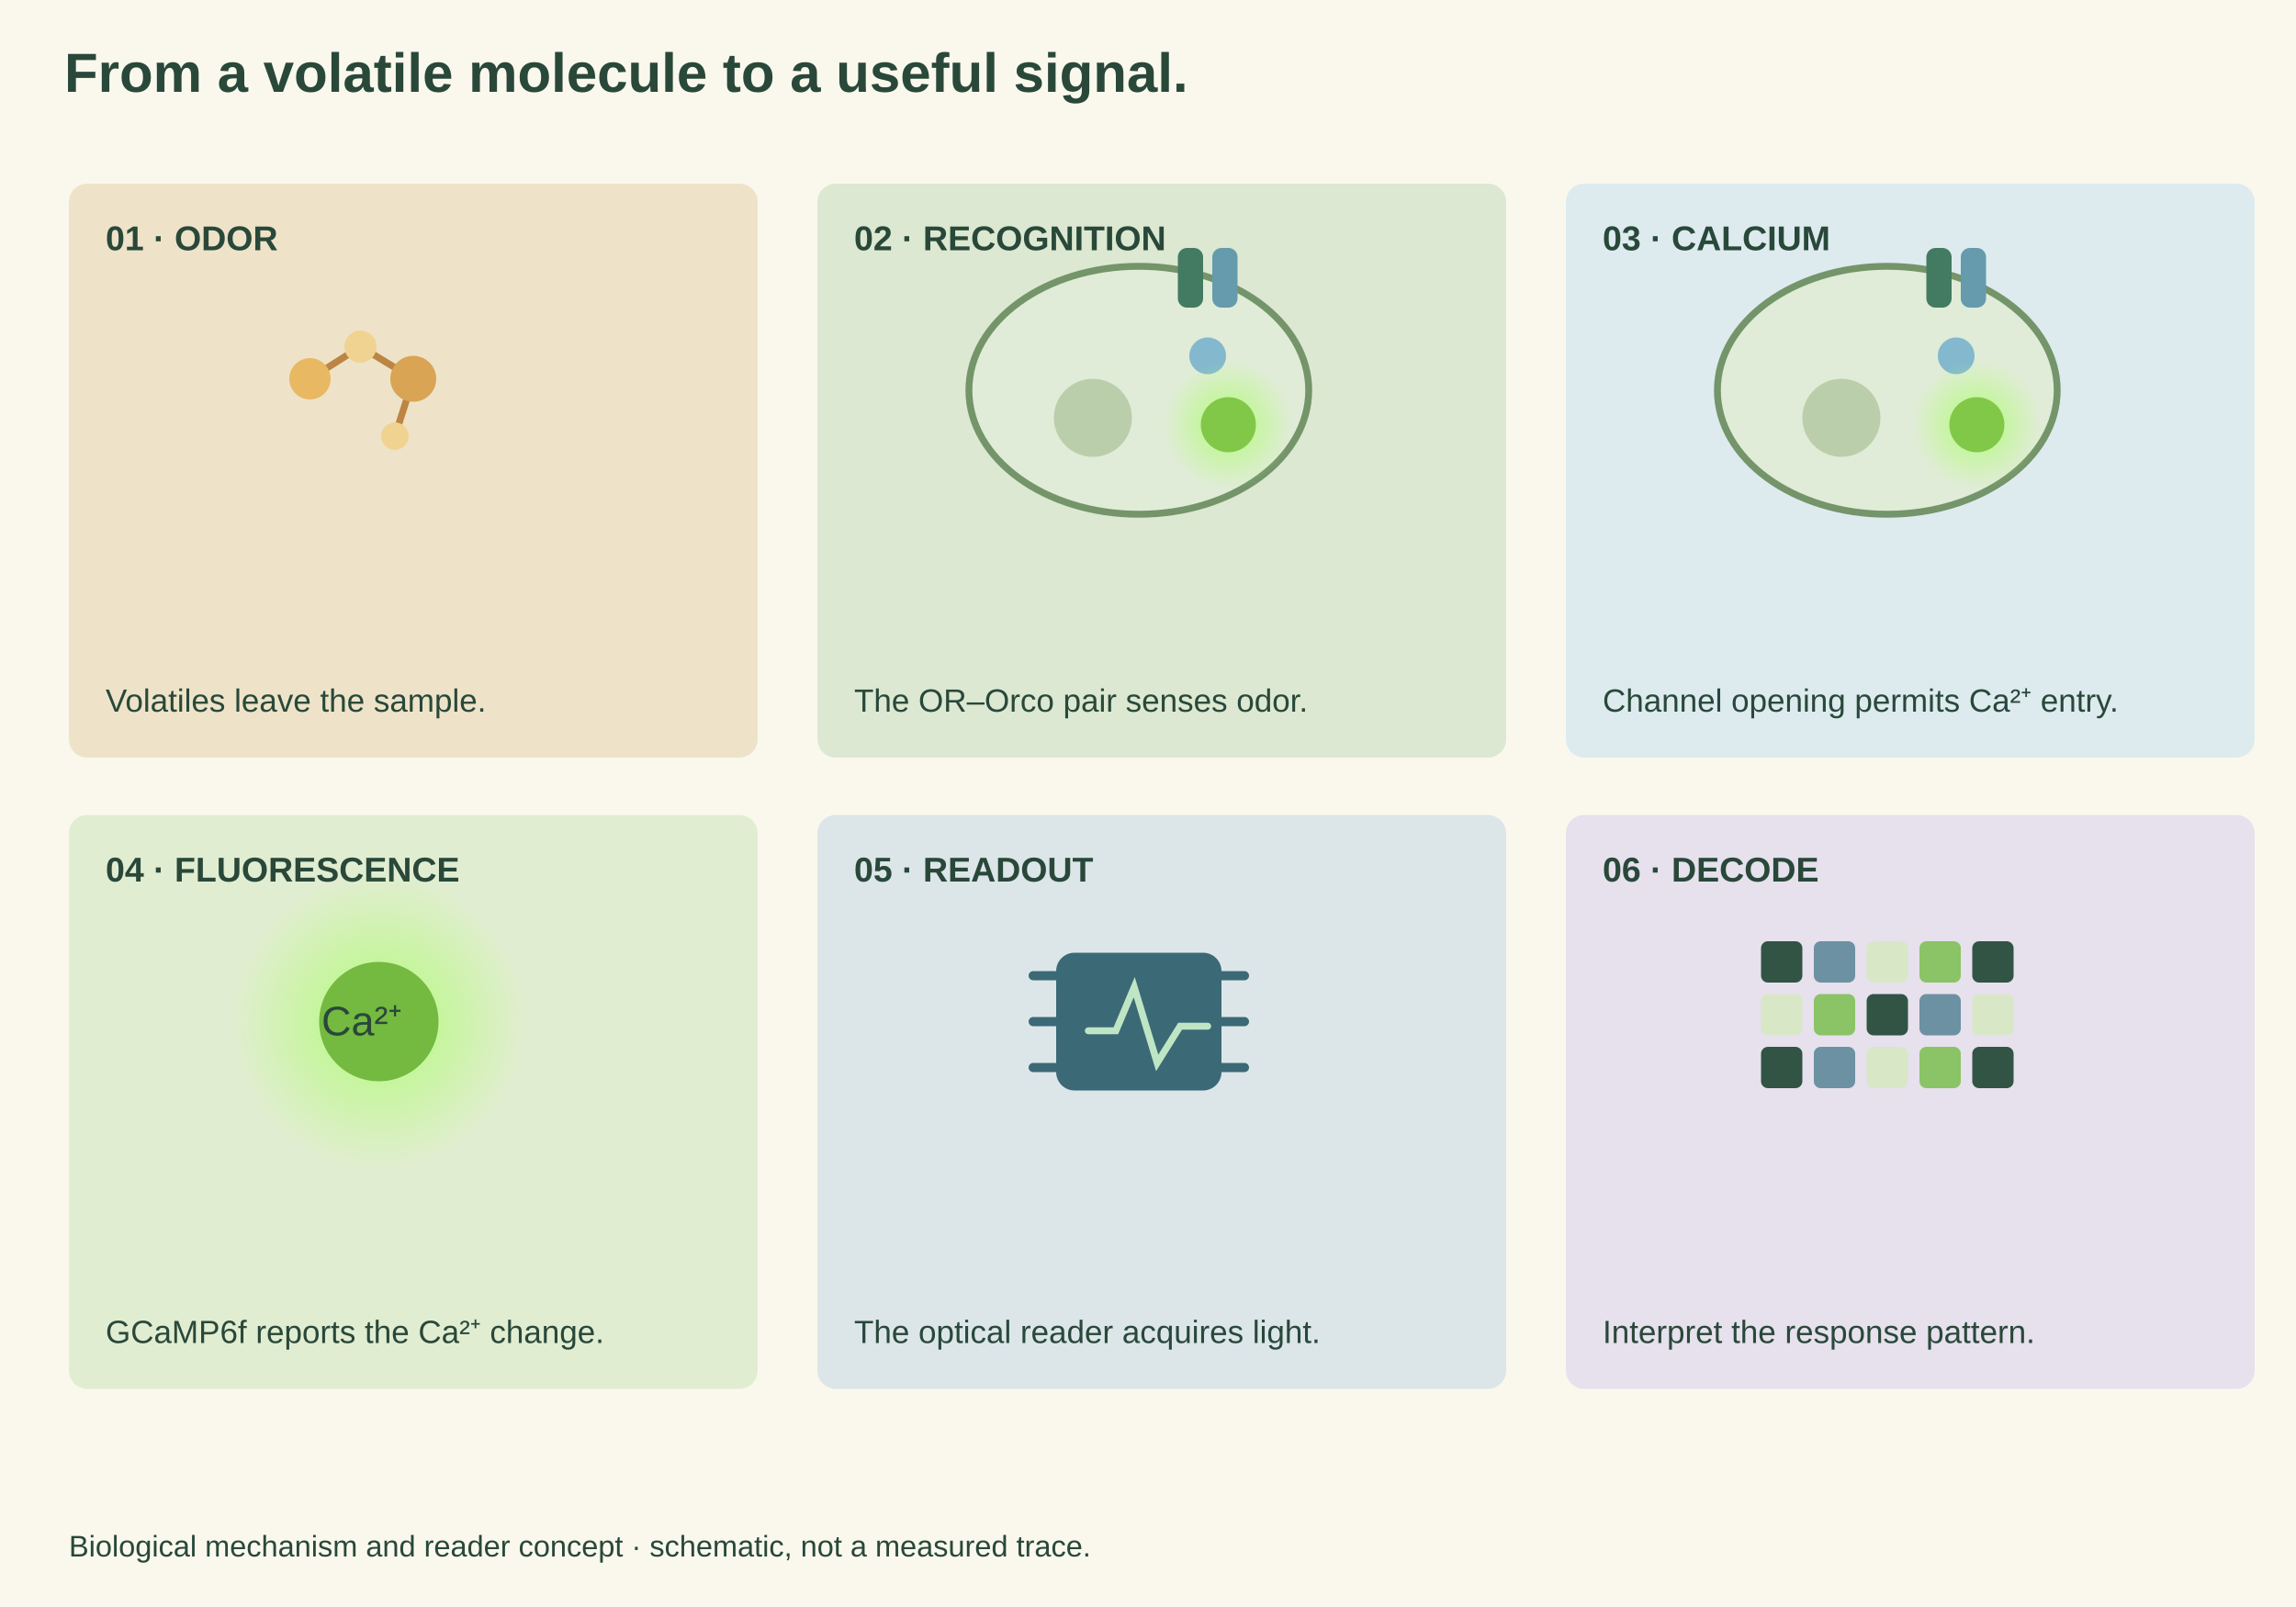
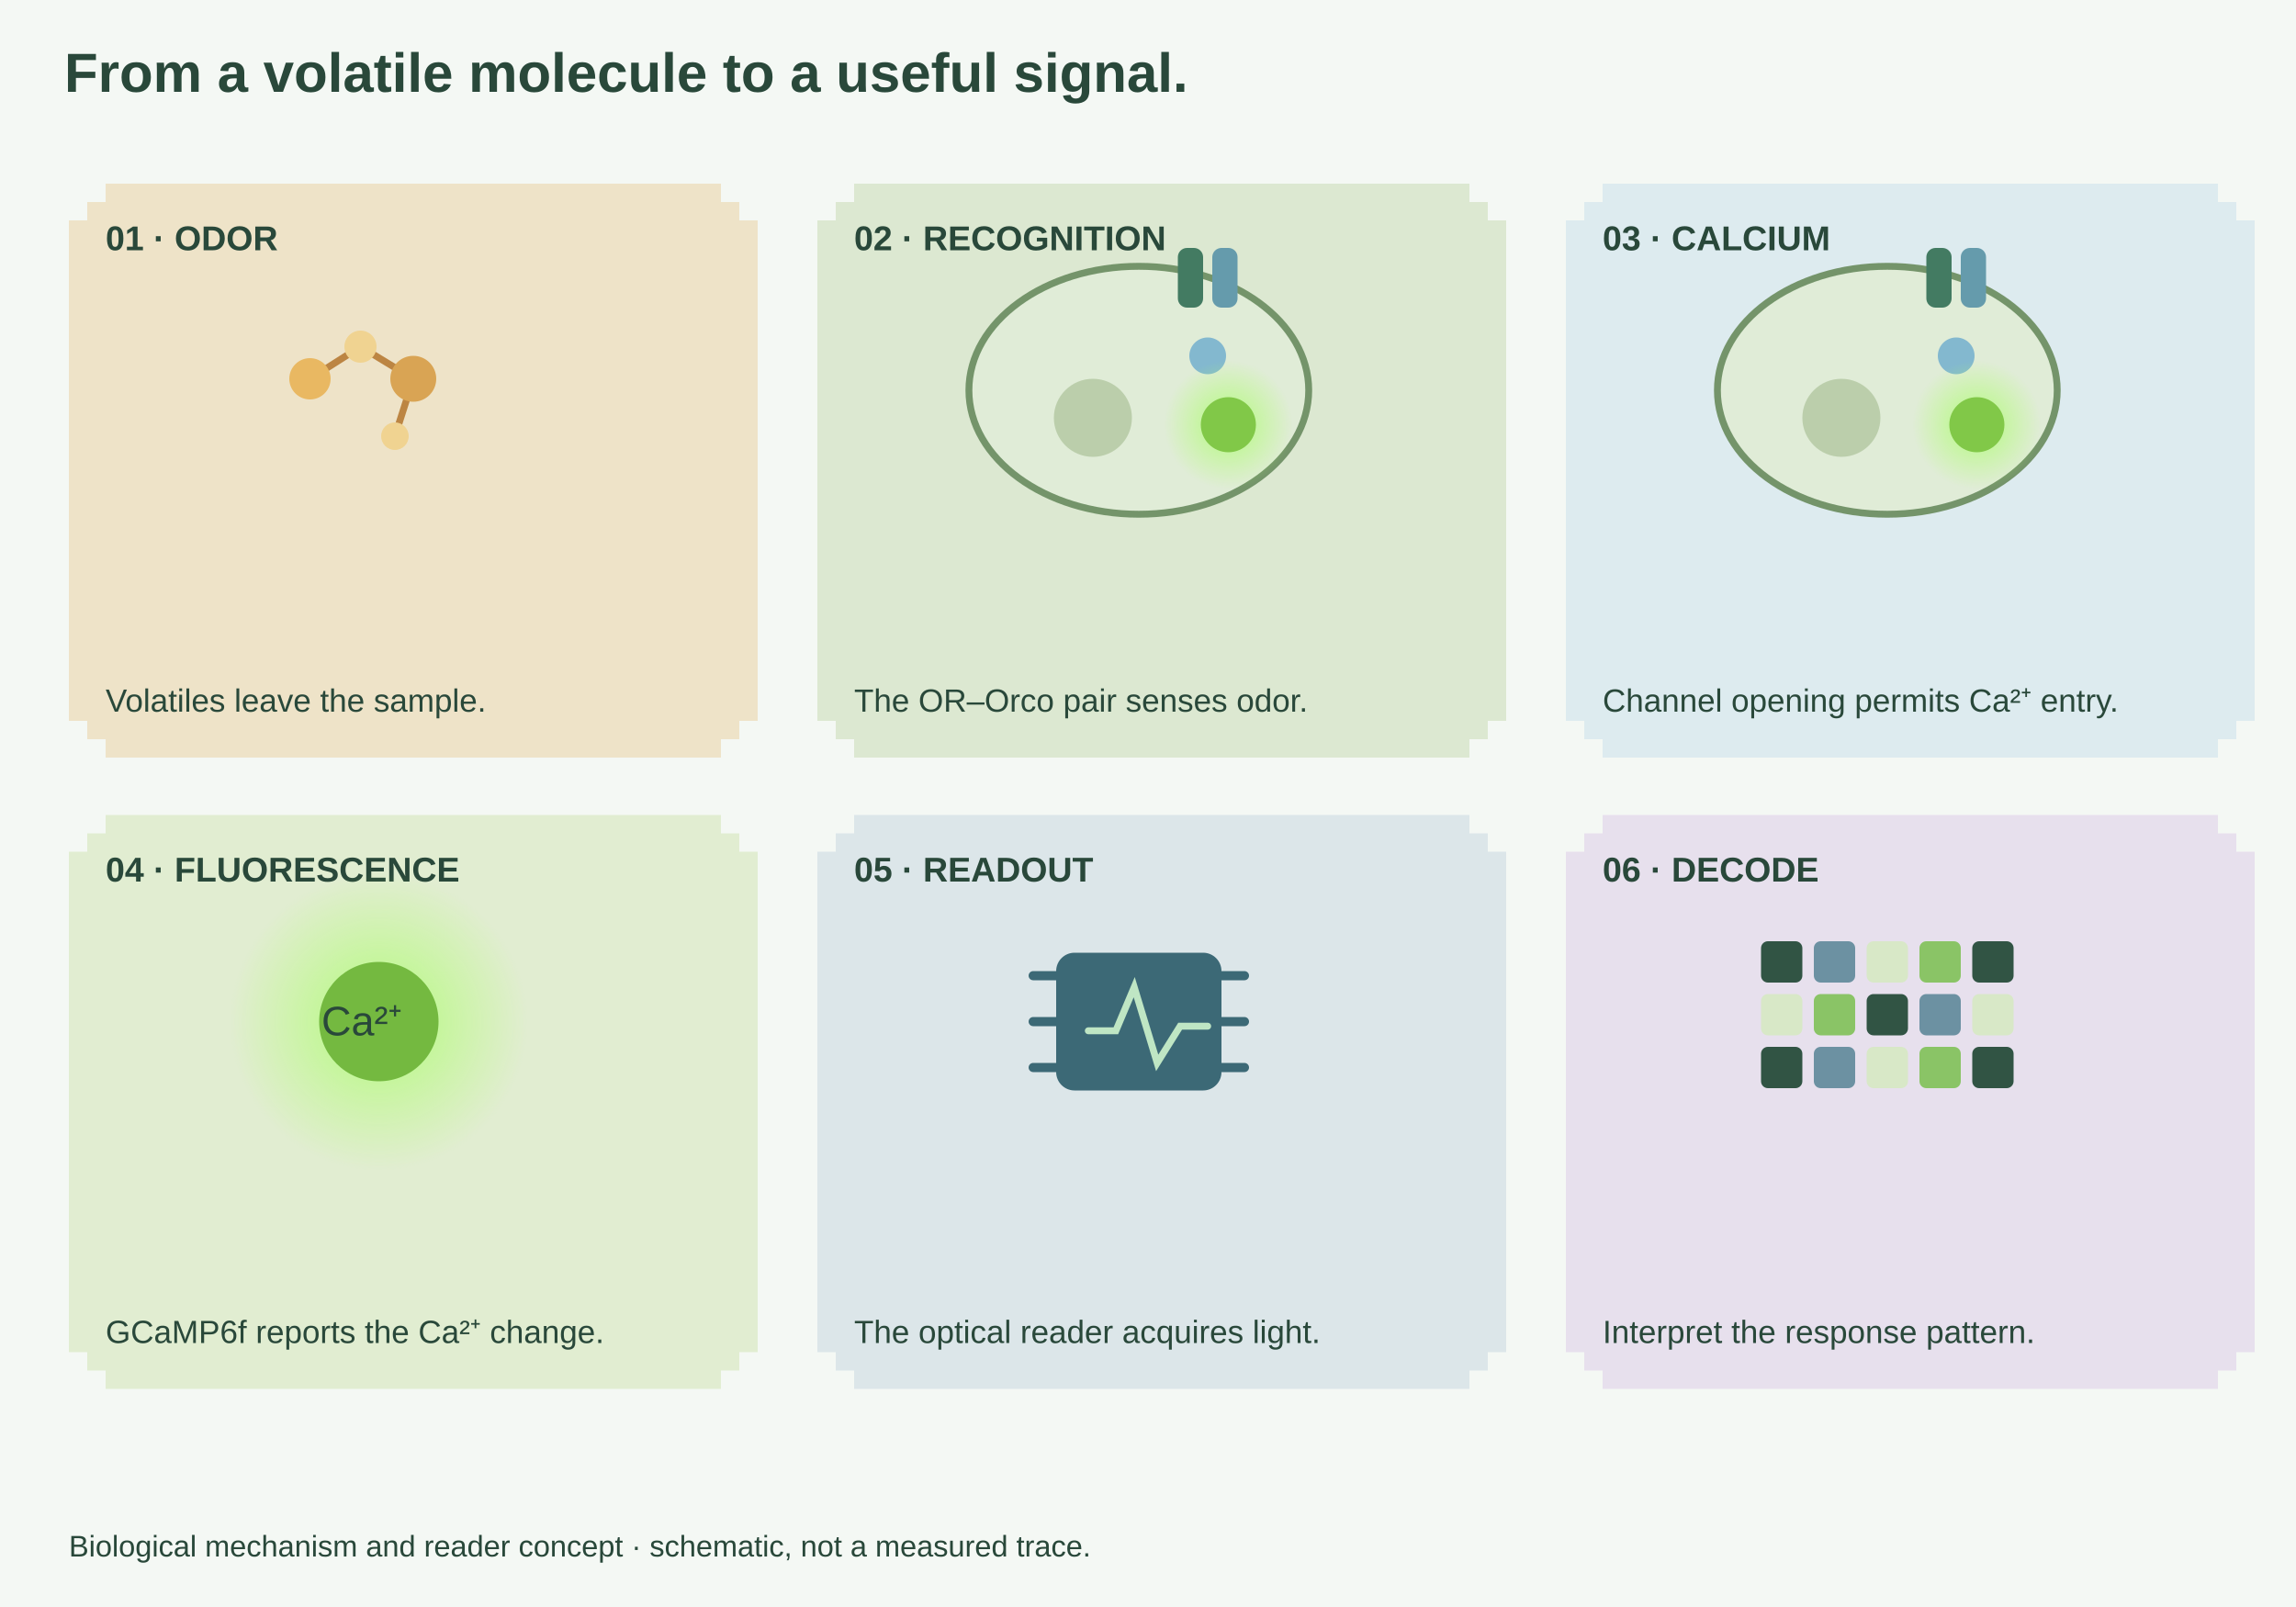
<svg xmlns="http://www.w3.org/2000/svg" viewBox="0 0 1000 700" role="img" aria-label="Six illustrated steps in AeroSense odor sensing and interpretation">
  <defs>
    <marker id="arrow" viewBox="0 0 10 10" refX="9" refY="5" markerWidth="7" markerHeight="7" orient="auto-start-reverse">
      <path d="M0 0 10 5 0 10Z" fill="#577c5c" />
    </marker>
    <radialGradient id="glow">
      <stop stop-color="#a5ff65" stop-opacity=".8" />
      <stop offset="1" stop-color="#adff65" stop-opacity="0" />
    </radialGradient>
  </defs>
  <g font-family="Arial,sans-serif">
-     <rect width="1000" height="700" fill="#faf8ed" />
+     <rect width="1000" height="700" fill="#f4f8f4" />
    <text x="28" y="40" font-size="24" fill="#29483a" font-weight="700">From a volatile molecule to a useful signal.</text>
    <g transform="translate(30 80)">
-       <rect width="300" height="250" rx="8" fill="#eee3c8" />
+       <path d="M16 0H284V8H292V16H300V234H292V242H284V250H16V242H8V234H0V16H8V8H16Z" fill="#eee3c8" />
      <text x="16" y="29" font-size="15" fill="#29483a" font-weight="700">01 · ODOR</text>
      <g transform="translate(105 85)">
        <path d="M0 0 22 -14 45 0 37 25" fill="none" stroke="#bc8543" stroke-width="3" stroke-linecap="round" />
        <circle r="9" fill="#e9b862" />
        <circle cx="22" cy="-14" r="7" fill="#f0d391" />
        <circle cx="45" r="10" fill="#d9a454" />
        <circle cx="37" cy="25" r="6" fill="#f0d391" />
      </g>
      <text x="16" y="230" font-size="14" fill="#29483a" font-weight="400">Volatiles leave the sample.</text>
    </g>
    <g transform="translate(356 80)">
-       <rect width="300" height="250" rx="8" fill="#dce8d1" />
+       <path d="M16 0H284V8H292V16H300V234H292V242H284V250H16V242H8V234H0V16H8V8H16Z" fill="#dce8d1" />
      <text x="16" y="29" font-size="15" fill="#29483a" font-weight="700">02 · RECOGNITION</text>
      <g transform="translate(140 90)">
        <ellipse rx="74" ry="54" fill="#e0ecd7" stroke="#74946a" stroke-width="3" />
        <circle cx="-20" cy="12" r="17" fill="#bbceab" />
        <rect x="17" y="-62" width="11" height="26" rx="4" fill="#437b62" />
        <rect x="32" y="-62" width="11" height="26" rx="4" fill="#659bac" />
        <circle cx="30" cy="-15" r="8" fill="#83b8cf" />
        <circle cx="39" cy="15" r="28" fill="url(#glow)" />
        <circle cx="39" cy="15" r="12" fill="#81c848" />
      </g>
      <text x="16" y="230" font-size="14" fill="#29483a" font-weight="400">The OR–Orco pair senses odor.</text>
    </g>
    <g transform="translate(682 80)">
-       <rect width="300" height="250" rx="8" fill="#ddebef" />
+       <path d="M16 0H284V8H292V16H300V234H292V242H284V250H16V242H8V234H0V16H8V8H16Z" fill="#ddebef" />
      <text x="16" y="29" font-size="15" fill="#29483a" font-weight="700">03 · CALCIUM</text>
      <g transform="translate(140 90)">
        <ellipse rx="74" ry="54" fill="#e0ecd7" stroke="#74946a" stroke-width="3" />
        <circle cx="-20" cy="12" r="17" fill="#bbceab" />
        <rect x="17" y="-62" width="11" height="26" rx="4" fill="#437b62" />
        <rect x="32" y="-62" width="11" height="26" rx="4" fill="#659bac" />
        <circle cx="30" cy="-15" r="8" fill="#83b8cf" />
        <circle cx="39" cy="15" r="28" fill="url(#glow)" />
        <circle cx="39" cy="15" r="12" fill="#81c848" />
      </g>
      <text x="16" y="230" font-size="14" fill="#29483a" font-weight="400">Channel opening permits Ca²⁺ entry.</text>
    </g>
    <g transform="translate(30 355)">
-       <rect width="300" height="250" rx="8" fill="#e1edd1" />
+       <path d="M16 0H284V8H292V16H300V234H292V242H284V250H16V242H8V234H0V16H8V8H16Z" fill="#e1edd1" />
      <text x="16" y="29" font-size="15" fill="#29483a" font-weight="700">04 · FLUORESCENCE</text>
      <circle cx="135" cy="90" r="65" fill="url(#glow)" />
      <circle cx="135" cy="90" r="26" fill="#74b940" />
      <text x="110" y="96" font-size="18" fill="#29483a" font-weight="400">Ca²⁺</text>
      <text x="16" y="230" font-size="14" fill="#29483a" font-weight="400">GCaMP6f reports the Ca²⁺ change.</text>
    </g>
    <g transform="translate(356 355)">
-       <rect width="300" height="250" rx="8" fill="#dce6e9" />
+       <path d="M16 0H284V8H292V16H300V234H292V242H284V250H16V242H8V234H0V16H8V8H16Z" fill="#dce6e9" />
      <text x="16" y="29" font-size="15" fill="#29483a" font-weight="700">05 · READOUT</text>
      <g transform="translate(140 90)">
        <rect x="-36" y="-30" width="72" height="60" rx="8" fill="#3c6976" />
        <path d="M-46 -20h10" fill="none" stroke="#3c6976" stroke-width="4" stroke-linecap="round" />
        <path d="M-46 0h10" fill="none" stroke="#3c6976" stroke-width="4" stroke-linecap="round" />
        <path d="M-46 20h10" fill="none" stroke="#3c6976" stroke-width="4" stroke-linecap="round" />
        <path d="M36 -20h10" fill="none" stroke="#3c6976" stroke-width="4" stroke-linecap="round" />
        <path d="M36 0h10" fill="none" stroke="#3c6976" stroke-width="4" stroke-linecap="round" />
        <path d="M36 20h10" fill="none" stroke="#3c6976" stroke-width="4" stroke-linecap="round" />
        <path d="M-22 4h12l8-19 10 33 10-16h12" fill="none" stroke="#bfe6c4" stroke-width="3" stroke-linecap="round" />
      </g>
      <text x="16" y="230" font-size="14" fill="#29483a" font-weight="400">The optical reader acquires light.</text>
    </g>
    <g transform="translate(682 355)">
-       <rect width="300" height="250" rx="8" fill="#e7e0ed" />
+       <path d="M16 0H284V8H292V16H300V234H292V242H284V250H16V242H8V234H0V16H8V8H16Z" fill="#e7e0ed" />
      <text x="16" y="29" font-size="15" fill="#29483a" font-weight="700">06 · DECODE</text>
      <g transform="translate(85 55)">
        <rect x="0" y="0" width="18" height="18" rx="3" fill="#315444" />
        <rect x="23" y="0" width="18" height="18" rx="3" fill="#6c91a2" />
        <rect x="46" y="0" width="18" height="18" rx="3" fill="#d8e8c7" />
        <rect x="69" y="0" width="18" height="18" rx="3" fill="#8ac466" />
        <rect x="92" y="0" width="18" height="18" rx="3" fill="#315444" />
        <rect x="0" y="23" width="18" height="18" rx="3" fill="#d8e8c7" />
        <rect x="23" y="23" width="18" height="18" rx="3" fill="#8ac466" />
        <rect x="46" y="23" width="18" height="18" rx="3" fill="#315444" />
        <rect x="69" y="23" width="18" height="18" rx="3" fill="#6c91a2" />
        <rect x="92" y="23" width="18" height="18" rx="3" fill="#d8e8c7" />
        <rect x="0" y="46" width="18" height="18" rx="3" fill="#315444" />
        <rect x="23" y="46" width="18" height="18" rx="3" fill="#6c91a2" />
        <rect x="46" y="46" width="18" height="18" rx="3" fill="#d8e8c7" />
        <rect x="69" y="46" width="18" height="18" rx="3" fill="#8ac466" />
        <rect x="92" y="46" width="18" height="18" rx="3" fill="#315444" />
      </g>
      <text x="16" y="230" font-size="14" fill="#29483a" font-weight="400">Interpret the response pattern.</text>
    </g>
    <text x="30" y="678" font-size="13" fill="#29483a" font-weight="400">Biological mechanism and reader concept · schematic, not a measured trace.</text>
  </g>
</svg>
